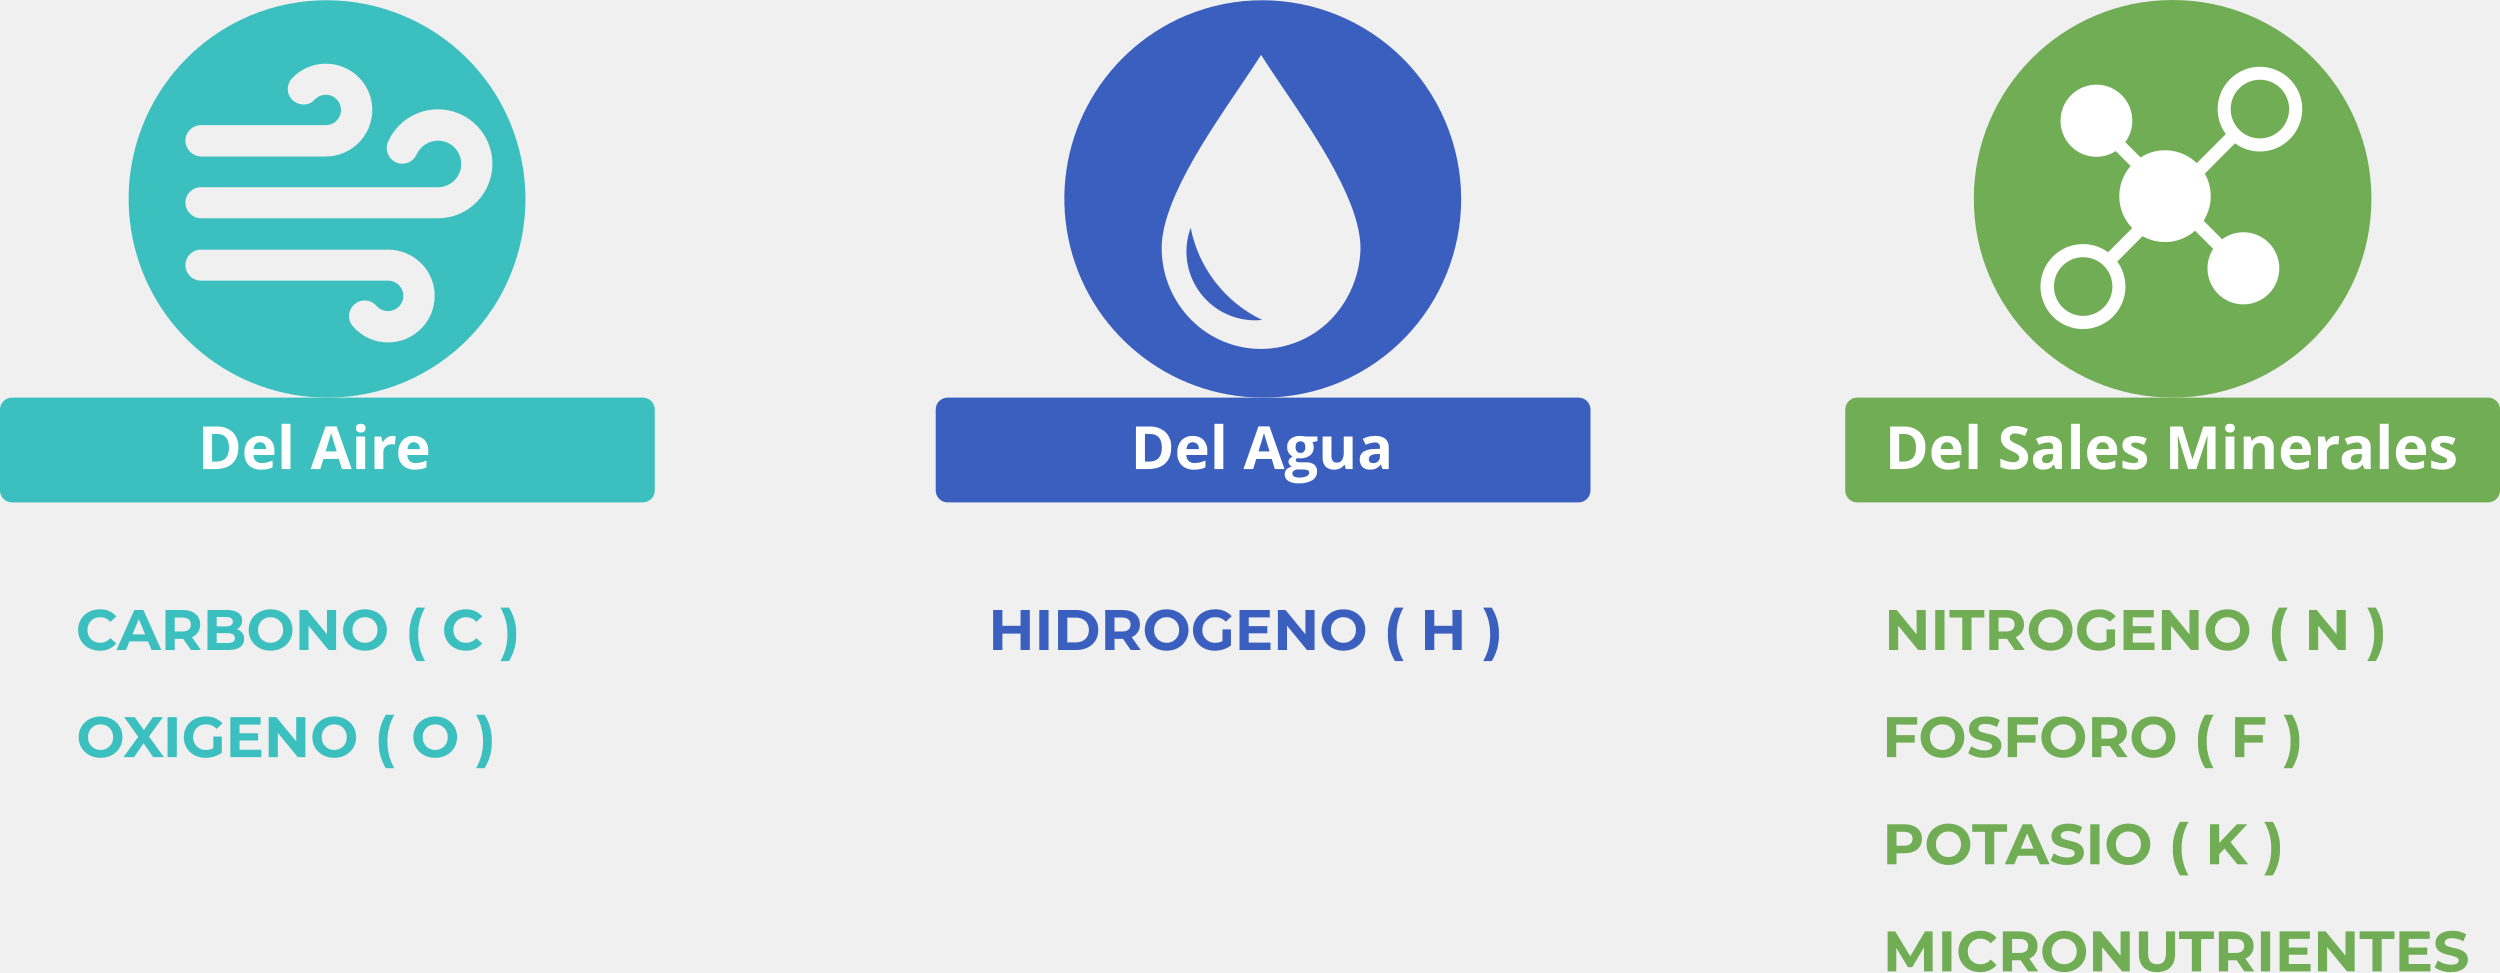
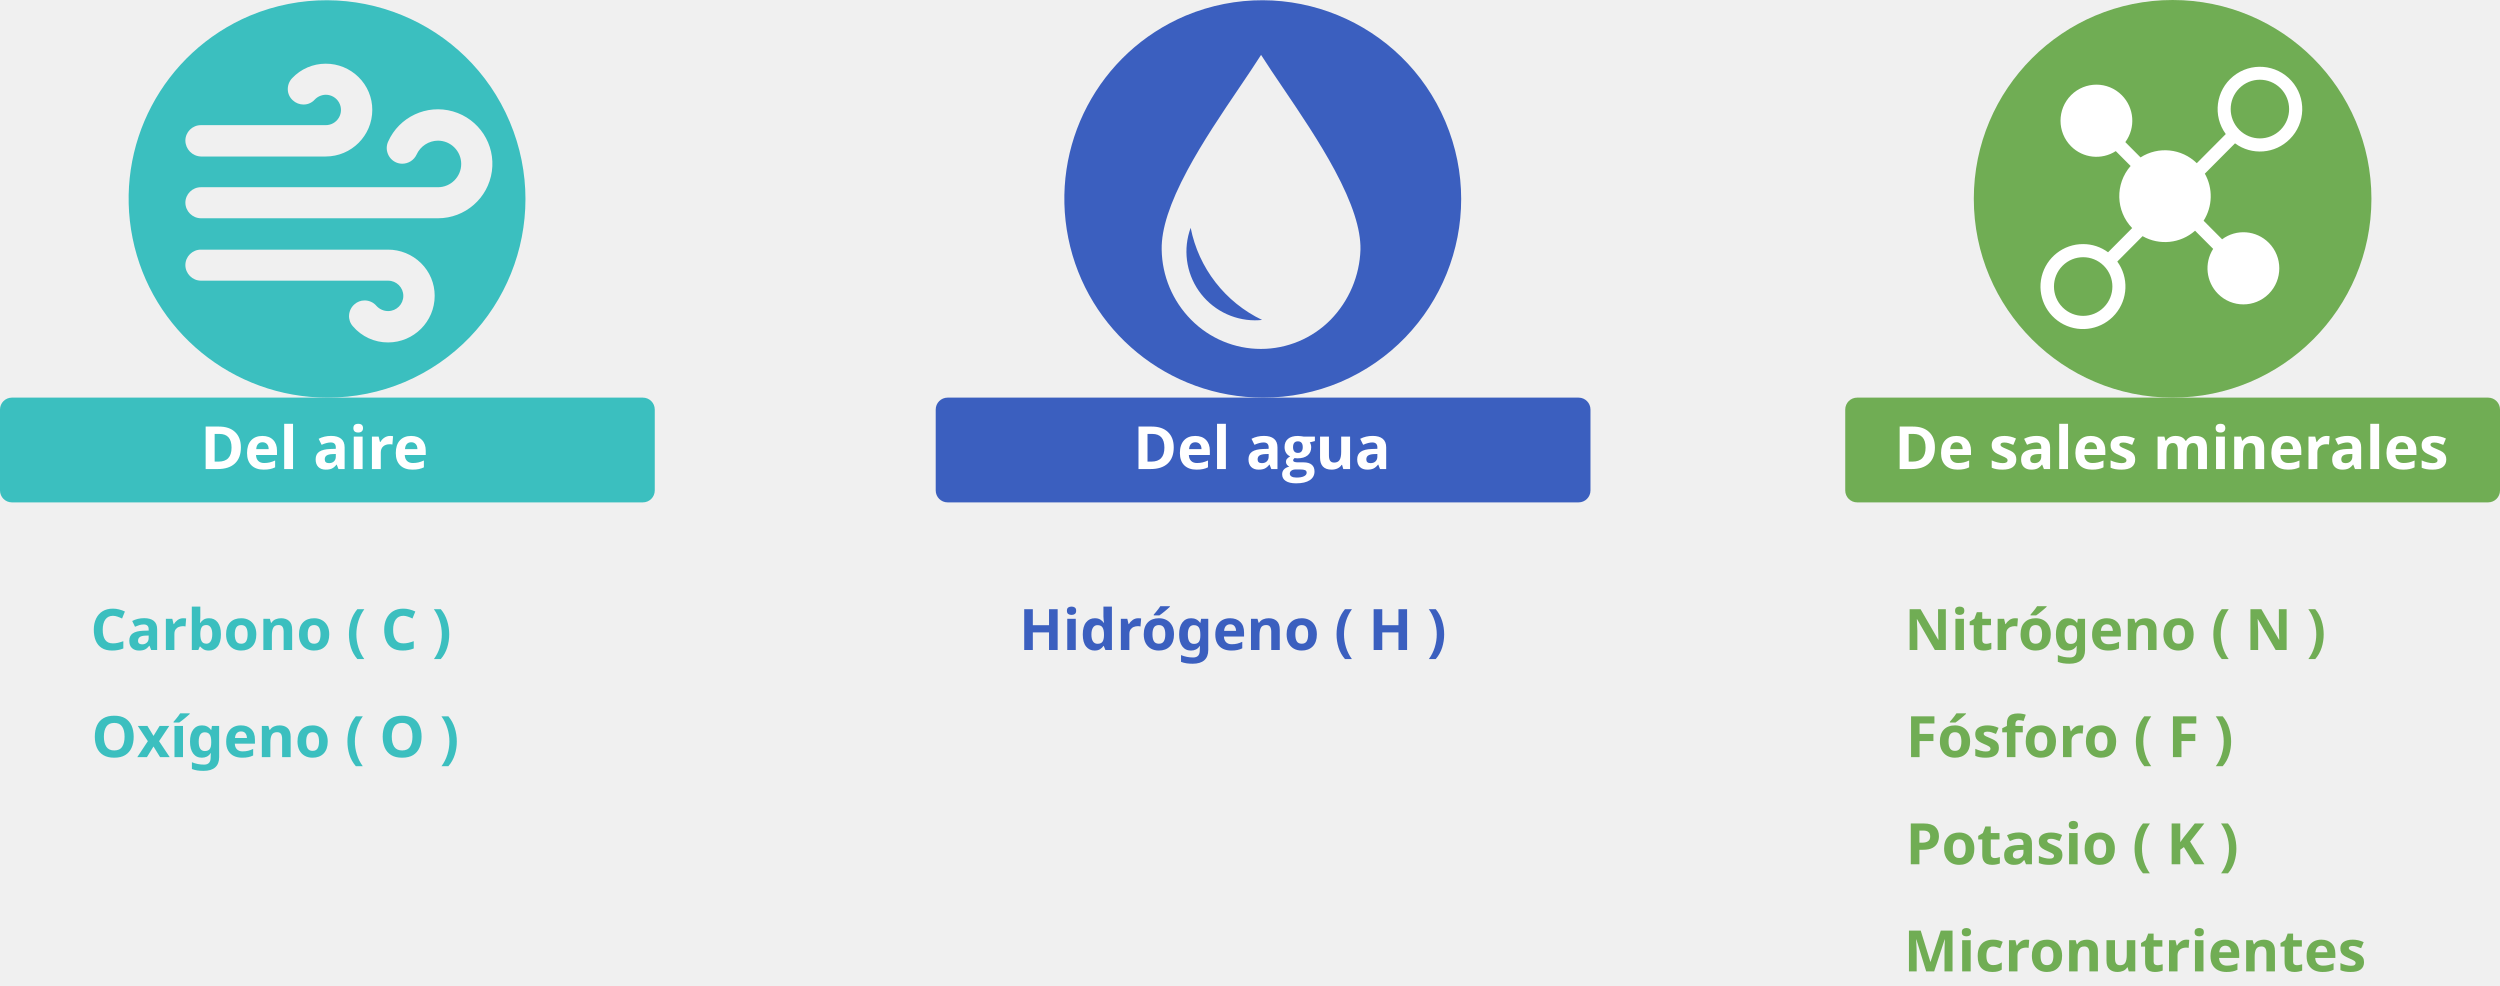
- <svg xmlns="http://www.w3.org/2000/svg" width="1050" height="408.289" viewBox="0 0 1050 408.289">
-   <g id="Grupo_8807" data-name="Grupo 8807" transform="translate(-430 -1017.999)">
+ <svg xmlns="http://www.w3.org/2000/svg" width="1050" height="414.001" viewBox="0 0 1050 414.001">
+   <g id="Grupo_8792" data-name="Grupo 8792" transform="translate(-430 -1017.999)">
    <path id="Sustracción_4" data-name="Sustracción 4" d="M83.5,167A83.522,83.522,0,0,1,51,6.561a83.522,83.522,0,0,1,65,153.877A82.976,82.976,0,0,1,83.5,167ZM99.13,126.182a6.33,6.33,0,0,0-4.241,1.617,6.577,6.577,0,0,0-2.281,4.556,6.3,6.3,0,0,0,1.6,4.68,19.288,19.288,0,0,0,14.8,6.789,19.579,19.579,0,0,0,19.557-19.558,19.154,19.154,0,0,0-5.772-13.784,19.739,19.739,0,0,0-13.92-5.636h-78.5a6.526,6.526,0,0,0-6.518,6.519,6.605,6.605,0,0,0,6.518,6.518h78.638a6.383,6.383,0,0,1,0,12.766,6.59,6.59,0,0,1-4.891-2.171A6.537,6.537,0,0,0,99.13,126.182ZM30.376,78.632a6.526,6.526,0,0,0-6.518,6.519,6.608,6.608,0,0,0,6.518,6.524h99.553a22.886,22.886,0,1,0-20.915-32.192,6.464,6.464,0,0,0-.153,5.009,6.554,6.554,0,0,0,3.413,3.684,6.36,6.36,0,0,0,2.668.581,6.637,6.637,0,0,0,6.024-3.838,9.957,9.957,0,0,1,8.963-5.844,9.779,9.779,0,0,1,0,19.558Zm0-26.072a6.523,6.523,0,0,0-6.518,6.515,6.761,6.761,0,0,0,6.518,6.656H82.8A19.58,19.58,0,0,0,102.36,46.173,19.211,19.211,0,0,0,96.6,32.387,19.538,19.538,0,0,0,82.8,26.75a19.339,19.339,0,0,0-14.125,6.11,6.635,6.635,0,0,0-1.8,4.8A6.248,6.248,0,0,0,68.948,42.1a6.566,6.566,0,0,0,4.537,1.8,6.24,6.24,0,0,0,4.7-2.068,6.561,6.561,0,0,1,4.62-2.04,6.386,6.386,0,1,1-.139,12.77Z" transform="translate(484 1018)" fill="#3bbfbf" />
    <path id="Sustracción_5" data-name="Sustracción 5" d="M83.5,167A83.522,83.522,0,0,1,51,6.561a83.522,83.522,0,0,1,65,153.877A82.976,82.976,0,0,1,83.5,167ZM82.649,23.055c-2.6,4.106-5.787,8.815-9.163,13.8C66.274,47.507,58.106,59.57,51.705,71.5c-7.426,13.838-10.958,24.732-10.8,33.3A42.8,42.8,0,0,0,53.3,134.319a41.141,41.141,0,0,0,58.541,0,44.228,44.228,0,0,0,12.555-29.513c.156-8.573-3.377-19.467-10.8-33.306-6.4-11.932-14.568-23.994-21.773-34.636C88.438,31.873,85.254,27.17,82.649,23.055Zm-2.617,111.48A28.887,28.887,0,0,1,53.08,95.674a54.652,54.652,0,0,0,30,38.7A29.606,29.606,0,0,1,80.032,134.535Z" transform="translate(876.999 1018)" fill="#3b5fbf" />
    <rect id="Rectángulo_2049" data-name="Rectángulo 2049" width="275" height="44" rx="5" transform="translate(430 1185)" fill="#3bbfbf" />
-     <path id="Trazado_17101" data-name="Trazado 17101" d="M-31.9-9.094q0,4.407-2.509,6.75T-41.65,0H-46.7V-17.847h5.6a9.435,9.435,0,0,1,6.787,2.307A8.486,8.486,0,0,1-31.9-9.094Zm-3.931.1q0-5.75-5.078-5.75H-42.92V-3.125H-41.3Q-35.828-3.125-35.828-9Zm12.988-2.258a2.362,2.362,0,0,0-1.855.751,3.475,3.475,0,0,0-.769,2.13h5.225a3.1,3.1,0,0,0-.72-2.13A2.439,2.439,0,0,0-22.839-11.255Zm.525,11.5a7.044,7.044,0,0,1-5.151-1.819,6.887,6.887,0,0,1-1.855-5.151,7.575,7.575,0,0,1,1.715-5.3A6.107,6.107,0,0,1-22.864-13.9a6.011,6.011,0,0,1,4.5,1.648A6.235,6.235,0,0,1-16.748-7.7V-5.9h-8.8a3.584,3.584,0,0,0,.94,2.478,3.307,3.307,0,0,0,2.466.891,10.236,10.236,0,0,0,2.332-.256A11.666,11.666,0,0,0-17.517-3.6V-.72A8.742,8.742,0,0,1-19.6.006,13.161,13.161,0,0,1-22.314.244ZM-10,0h-3.723V-18.994H-10ZM11.621,0,10.327-4.248H3.821L2.527,0H-1.55l6.3-17.92H9.375L15.7,0Zm-2.2-7.422Q7.629-13.2,7.4-13.953t-.323-1.2q-.4,1.563-2.307,7.727Zm8.069-9.753q0-1.819,2.026-1.819t2.026,1.819a1.773,1.773,0,0,1-.507,1.349,2.129,2.129,0,0,1-1.52.482Q17.493-15.344,17.493-17.175ZM21.375,0H17.651V-13.647h3.723ZM32.9-13.9a6,6,0,0,1,1.257.11L33.875-10.3a4.265,4.265,0,0,0-1.1-.122A3.948,3.948,0,0,0,30-9.509,3.31,3.31,0,0,0,29-6.946V0H25.281V-13.647H28.1l.549,2.295h.183A5.13,5.13,0,0,1,30.548-13.2,4.229,4.229,0,0,1,32.9-13.9Zm8.887,2.649a2.362,2.362,0,0,0-1.855.751,3.475,3.475,0,0,0-.769,2.13h5.225a3.1,3.1,0,0,0-.72-2.13A2.439,2.439,0,0,0,41.785-11.255ZM42.31.244a7.044,7.044,0,0,1-5.151-1.819A6.887,6.887,0,0,1,35.3-6.726a7.575,7.575,0,0,1,1.715-5.3A6.107,6.107,0,0,1,41.76-13.9a6.011,6.011,0,0,1,4.5,1.648A6.235,6.235,0,0,1,47.876-7.7V-5.9h-8.8a3.584,3.584,0,0,0,.94,2.478,3.307,3.307,0,0,0,2.466.891,10.236,10.236,0,0,0,2.332-.256A11.666,11.666,0,0,0,47.107-3.6V-.72A8.742,8.742,0,0,1,45.02.006,13.161,13.161,0,0,1,42.31.244Z" transform="translate(562 1215)" fill="#fff" />
+     <text id="Del_aire" data-name="Del aire" transform="translate(562 1215)" fill="#fff" font-size="25" font-family="OpenSans-Bold, Open Sans" font-weight="700">
+       <tspan x="-47.876" y="0">Del aire</tspan>
+     </text>
    <rect id="Rectángulo_2050" data-name="Rectángulo 2050" width="275" height="44" rx="5" transform="translate(823 1185)" fill="#3b5fbf" />
-     <path id="Trazado_17100" data-name="Trazado 17100" d="M-38.1-9.094q0,4.407-2.509,6.75T-47.852,0h-5.054V-17.847h5.6a9.435,9.435,0,0,1,6.787,2.307A8.486,8.486,0,0,1-38.1-9.094Zm-3.931.1q0-5.75-5.078-5.75h-2.014V-3.125H-47.5Q-42.029-3.125-42.029-9Zm12.988-2.258A2.362,2.362,0,0,0-30.9-10.5a3.475,3.475,0,0,0-.769,2.13h5.225a3.1,3.1,0,0,0-.72-2.13A2.439,2.439,0,0,0-29.041-11.255Zm.525,11.5a7.044,7.044,0,0,1-5.151-1.819,6.887,6.887,0,0,1-1.855-5.151,7.575,7.575,0,0,1,1.715-5.3A6.107,6.107,0,0,1-29.065-13.9a6.011,6.011,0,0,1,4.5,1.648A6.235,6.235,0,0,1-22.949-7.7V-5.9h-8.8a3.584,3.584,0,0,0,.94,2.478,3.307,3.307,0,0,0,2.466.891,10.236,10.236,0,0,0,2.332-.256A11.666,11.666,0,0,0-23.718-3.6V-.72a8.742,8.742,0,0,1-2.087.726A13.161,13.161,0,0,1-28.516.244ZM-16.2,0h-3.723V-18.994H-16.2ZM5.42,0,4.126-4.248H-2.38L-3.674,0H-7.751l6.3-17.92H3.174L9.5,0Zm-2.2-7.422Q1.428-13.2,1.2-13.953t-.323-1.2q-.4,1.563-2.307,7.727Zm20.1-6.226v1.892l-2.136.549a3.724,3.724,0,0,1,.586,2.051,4.14,4.14,0,0,1-1.532,3.424A6.635,6.635,0,0,1,15.991-4.5l-.671-.037L14.771-4.6a1.238,1.238,0,0,0-.574.977q0,.806,2.051.806h2.319a5.291,5.291,0,0,1,3.424.964A3.447,3.447,0,0,1,23.169.977a4.2,4.2,0,0,1-2,3.711,10.394,10.394,0,0,1-5.731,1.318,7.934,7.934,0,0,1-4.364-.995A3.159,3.159,0,0,1,9.57,2.222,2.92,2.92,0,0,1,10.339.159,4.367,4.367,0,0,1,12.6-1.025a2.492,2.492,0,0,1-1-.8A1.9,1.9,0,0,1,11.169-3a1.909,1.909,0,0,1,.452-1.3,5.222,5.222,0,0,1,1.306-1.019,3.663,3.663,0,0,1-1.7-1.489A4.532,4.532,0,0,1,10.6-9.229a4.262,4.262,0,0,1,1.453-3.455A6.281,6.281,0,0,1,16.2-13.9a10.623,10.623,0,0,1,1.361.1q.787.1,1.007.153ZM12.793,1.929a1.349,1.349,0,0,0,.739,1.208,4.064,4.064,0,0,0,2.069.439,7.329,7.329,0,0,0,3.137-.549,1.674,1.674,0,0,0,1.135-1.5A1.063,1.063,0,0,0,19.2.464,5.5,5.5,0,0,0,17.126.171H15.2a2.921,2.921,0,0,0-1.715.482A1.487,1.487,0,0,0,12.793,1.929ZM14.148-9.18a2.779,2.779,0,0,0,.507,1.758,1.84,1.84,0,0,0,1.544.647,1.8,1.8,0,0,0,1.538-.647,2.853,2.853,0,0,0,.488-1.758q0-2.466-2.026-2.466Q14.148-11.646,14.148-9.18ZM35.242,0l-.5-1.746h-.2a3.928,3.928,0,0,1-1.7,1.471,5.793,5.793,0,0,1-2.5.519,4.765,4.765,0,0,1-3.625-1.288,5.182,5.182,0,0,1-1.221-3.7v-8.9h3.723v7.971a3.829,3.829,0,0,0,.525,2.216,1.91,1.91,0,0,0,1.672.739,2.514,2.514,0,0,0,2.258-1.044,6.473,6.473,0,0,0,.7-3.461v-6.421H38.1V0Zm15.43,0-.72-1.855h-.1A5.5,5.5,0,0,1,47.919-.214a6.253,6.253,0,0,1-2.594.458A4.2,4.2,0,0,1,42.23-.879a4.313,4.313,0,0,1-1.129-3.2,3.6,3.6,0,0,1,1.52-3.2A8.806,8.806,0,0,1,47.2-8.423L49.573-8.5v-.6a1.856,1.856,0,0,0-2.124-2.075,9.679,9.679,0,0,0-3.845.989L42.371-12.7A11.1,11.1,0,0,1,47.6-13.928a6.508,6.508,0,0,1,4.211,1.2,4.421,4.421,0,0,1,1.465,3.638V0Zm-1.1-6.323-1.44.049a4.613,4.613,0,0,0-2.417.586,1.84,1.84,0,0,0-.793,1.636q0,1.575,1.807,1.575A2.861,2.861,0,0,0,48.8-3.223,2.615,2.615,0,0,0,49.573-5.2Z" transform="translate(960 1215)" fill="#fff" />
+     <text id="Del_agua" data-name="Del agua" transform="translate(960 1215)" fill="#fff" font-size="25" font-family="OpenSans-Bold, Open Sans" font-weight="700">
+       <tspan x="-54.077" y="0">Del agua</tspan>
+     </text>
    <path id="Sustracción_6" data-name="Sustracción 6" d="M83.5,0A83.5,83.5,0,1,1,0,83.5,83.5,83.5,0,0,1,83.5,0Z" transform="translate(1258.999 1018)" fill="#70ad54" />
    <rect id="Rectángulo_2051" data-name="Rectángulo 2051" width="275" height="44" rx="5" transform="translate(1205 1185)" fill="#70ad54" />
-     <path id="Trazado_17099" data-name="Trazado 17099" d="M-103.333-9.094q0,4.407-2.509,6.75T-113.086,0h-5.054V-17.847h5.6a9.435,9.435,0,0,1,6.787,2.307A8.486,8.486,0,0,1-103.333-9.094Zm-3.931.1q0-5.75-5.078-5.75h-2.014V-3.125h1.624Q-107.263-3.125-107.263-9Zm12.988-2.258a2.362,2.362,0,0,0-1.855.751,3.475,3.475,0,0,0-.769,2.13h5.225a3.1,3.1,0,0,0-.72-2.13A2.439,2.439,0,0,0-94.275-11.255Zm.525,11.5A7.044,7.044,0,0,1-98.9-1.575a6.887,6.887,0,0,1-1.855-5.151,7.575,7.575,0,0,1,1.715-5.3A6.107,6.107,0,0,1-94.3-13.9a6.011,6.011,0,0,1,4.5,1.648A6.235,6.235,0,0,1-88.184-7.7V-5.9h-8.8a3.584,3.584,0,0,0,.94,2.478,3.307,3.307,0,0,0,2.466.891,10.236,10.236,0,0,0,2.332-.256A11.666,11.666,0,0,0-88.953-3.6V-.72A8.742,8.742,0,0,1-91.04.006,13.161,13.161,0,0,1-93.75.244ZM-81.433,0h-3.723V-18.994h3.723Zm21.228-4.956a4.613,4.613,0,0,1-1.74,3.809A7.556,7.556,0,0,1-66.785.244,11.367,11.367,0,0,1-71.838-.83V-4.346A20.826,20.826,0,0,0-68.781-3.21a9.048,9.048,0,0,0,2.289.33,3.254,3.254,0,0,0,1.91-.476,1.628,1.628,0,0,0,.665-1.416,1.563,1.563,0,0,0-.293-.934,3.278,3.278,0,0,0-.861-.787A22.134,22.134,0,0,0-67.383-7.7,10.964,10.964,0,0,1-69.836-9.18a5.545,5.545,0,0,1-1.306-1.648,4.7,4.7,0,0,1-.488-2.2,4.612,4.612,0,0,1,1.605-3.723A6.67,6.67,0,0,1-65.588-18.1a10.478,10.478,0,0,1,2.655.33,18.25,18.25,0,0,1,2.643.928L-61.511-13.9a17.86,17.86,0,0,0-2.362-.818,7.6,7.6,0,0,0-1.837-.232,2.433,2.433,0,0,0-1.648.5,1.651,1.651,0,0,0-.574,1.306,1.616,1.616,0,0,0,.232.873,2.55,2.55,0,0,0,.739.72,22.835,22.835,0,0,0,2.4,1.251,9.544,9.544,0,0,1,3.43,2.4A4.681,4.681,0,0,1-60.205-4.956ZM-48.6,0l-.72-1.855h-.1A5.5,5.5,0,0,1-51.349-.214a6.253,6.253,0,0,1-2.594.458A4.2,4.2,0,0,1-57.037-.879a4.313,4.313,0,0,1-1.129-3.2,3.6,3.6,0,0,1,1.52-3.2,8.806,8.806,0,0,1,4.584-1.141l2.368-.073v-.6a1.856,1.856,0,0,0-2.124-2.075,9.679,9.679,0,0,0-3.845.989L-56.9-12.7a11.1,11.1,0,0,1,5.225-1.233,6.508,6.508,0,0,1,4.211,1.2A4.421,4.421,0,0,1-46-9.094V0Zm-1.1-6.323-1.44.049a4.613,4.613,0,0,0-2.417.586,1.84,1.84,0,0,0-.793,1.636q0,1.575,1.807,1.575a2.861,2.861,0,0,0,2.069-.745A2.615,2.615,0,0,0-49.695-5.2ZM-38.44,0h-3.723V-18.994h3.723Zm9.558-11.255a2.362,2.362,0,0,0-1.855.751,3.475,3.475,0,0,0-.769,2.13h5.225A3.1,3.1,0,0,0-27-10.5,2.439,2.439,0,0,0-28.882-11.255Zm.525,11.5a7.044,7.044,0,0,1-5.151-1.819,6.887,6.887,0,0,1-1.855-5.151,7.575,7.575,0,0,1,1.715-5.3A6.107,6.107,0,0,1-28.906-13.9a6.011,6.011,0,0,1,4.5,1.648A6.235,6.235,0,0,1-22.791-7.7V-5.9h-8.8a3.584,3.584,0,0,0,.94,2.478,3.307,3.307,0,0,0,2.466.891,10.236,10.236,0,0,0,2.332-.256A11.666,11.666,0,0,0-23.56-3.6V-.72a8.742,8.742,0,0,1-2.087.726A13.161,13.161,0,0,1-28.357.244Zm18.115-4.3A3.757,3.757,0,0,1-11.7-.854a7.208,7.208,0,0,1-4.364,1.1A13.707,13.707,0,0,1-18.6.043a9.6,9.6,0,0,1-1.965-.592V-3.625a12.979,12.979,0,0,0,2.338.818,9.466,9.466,0,0,0,2.289.33q2.026,0,2.026-1.172a.978.978,0,0,0-.269-.714,3.894,3.894,0,0,0-.928-.623q-.659-.348-1.758-.812a11.042,11.042,0,0,1-2.313-1.221,3.436,3.436,0,0,1-1.074-1.288,4.251,4.251,0,0,1-.336-1.788,3.242,3.242,0,0,1,1.41-2.814,6.868,6.868,0,0,1,4-.995,11.348,11.348,0,0,1,4.8,1.074l-1.123,2.686q-1.025-.439-1.917-.72a6.018,6.018,0,0,0-1.819-.281q-1.648,0-1.648.891a1.048,1.048,0,0,0,.531.867A14.441,14.441,0,0,0-14.038-8.3a10.8,10.8,0,0,1,2.344,1.208A3.574,3.574,0,0,1-10.6-5.8,3.976,3.976,0,0,1-10.242-4.053ZM7.007,0,2.71-14H2.6q.232,4.272.232,5.7V0H-.549V-17.847H4.6L8.826-4.2H8.9l4.48-13.647H18.53V0H15V-8.447q0-.6.018-1.379t.165-4.15h-.11L10.474,0ZM22.571-17.175q0-1.819,2.026-1.819t2.026,1.819a1.773,1.773,0,0,1-.507,1.349,2.129,2.129,0,0,1-1.52.482Q22.571-15.344,22.571-17.175ZM26.453,0H22.729V-13.647h3.723Zm16.5,0H39.233V-7.971a3.829,3.829,0,0,0-.525-2.216,1.91,1.91,0,0,0-1.672-.739,2.514,2.514,0,0,0-2.258,1.044,6.473,6.473,0,0,0-.7,3.461V0H30.359V-13.647H33.2l.5,1.746h.208a3.935,3.935,0,0,1,1.715-1.5A5.84,5.84,0,0,1,38.11-13.9a4.773,4.773,0,0,1,3.613,1.288A5.168,5.168,0,0,1,42.957-8.9Zm9.485-11.255a2.362,2.362,0,0,0-1.855.751,3.475,3.475,0,0,0-.769,2.13h5.225a3.1,3.1,0,0,0-.72-2.13A2.439,2.439,0,0,0,52.441-11.255Zm.525,11.5a7.044,7.044,0,0,1-5.151-1.819,6.887,6.887,0,0,1-1.855-5.151,7.575,7.575,0,0,1,1.715-5.3A6.107,6.107,0,0,1,52.417-13.9a6.011,6.011,0,0,1,4.5,1.648A6.235,6.235,0,0,1,58.533-7.7V-5.9h-8.8a3.584,3.584,0,0,0,.94,2.478,3.307,3.307,0,0,0,2.466.891,10.236,10.236,0,0,0,2.332-.256A11.666,11.666,0,0,0,57.764-3.6V-.72a8.742,8.742,0,0,1-2.087.726A13.161,13.161,0,0,1,52.966.244ZM69.177-13.9a6,6,0,0,1,1.257.11L70.154-10.3a4.265,4.265,0,0,0-1.1-.122,3.948,3.948,0,0,0-2.777.916,3.31,3.31,0,0,0-.995,2.563V0H61.56V-13.647h2.82l.549,2.295h.183A5.13,5.13,0,0,1,66.827-13.2,4.229,4.229,0,0,1,69.177-13.9ZM81.079,0l-.72-1.855h-.1A5.5,5.5,0,0,1,78.326-.214a6.253,6.253,0,0,1-2.594.458A4.2,4.2,0,0,1,72.638-.879a4.313,4.313,0,0,1-1.129-3.2,3.6,3.6,0,0,1,1.52-3.2,8.806,8.806,0,0,1,4.584-1.141L79.98-8.5v-.6a1.856,1.856,0,0,0-2.124-2.075,9.679,9.679,0,0,0-3.845.989L72.778-12.7A11.1,11.1,0,0,1,78-13.928a6.508,6.508,0,0,1,4.211,1.2,4.421,4.421,0,0,1,1.465,3.638V0Zm-1.1-6.323-1.44.049a4.613,4.613,0,0,0-2.417.586,1.84,1.84,0,0,0-.793,1.636q0,1.575,1.807,1.575a2.861,2.861,0,0,0,2.069-.745A2.615,2.615,0,0,0,79.98-5.2ZM91.235,0H87.512V-18.994h3.723Zm9.558-11.255a2.362,2.362,0,0,0-1.855.751,3.475,3.475,0,0,0-.769,2.13h5.225a3.1,3.1,0,0,0-.72-2.13A2.439,2.439,0,0,0,100.793-11.255Zm.525,11.5a7.044,7.044,0,0,1-5.151-1.819,6.887,6.887,0,0,1-1.855-5.151,7.575,7.575,0,0,1,1.715-5.3,6.107,6.107,0,0,1,4.742-1.874,6.011,6.011,0,0,1,4.5,1.648A6.235,6.235,0,0,1,106.885-7.7V-5.9h-8.8a3.584,3.584,0,0,0,.94,2.478,3.307,3.307,0,0,0,2.466.891,10.236,10.236,0,0,0,2.332-.256,11.666,11.666,0,0,0,2.295-.818V-.72a8.742,8.742,0,0,1-2.087.726A13.161,13.161,0,0,1,101.318.244Zm18.115-4.3a3.757,3.757,0,0,1-1.459,3.2,7.208,7.208,0,0,1-4.364,1.1,13.707,13.707,0,0,1-2.539-.2,9.6,9.6,0,0,1-1.965-.592V-3.625a12.979,12.979,0,0,0,2.338.818,9.466,9.466,0,0,0,2.289.33q2.026,0,2.026-1.172a.978.978,0,0,0-.269-.714,3.894,3.894,0,0,0-.928-.623q-.659-.348-1.758-.812a11.042,11.042,0,0,1-2.313-1.221,3.436,3.436,0,0,1-1.074-1.288,4.251,4.251,0,0,1-.336-1.788,3.242,3.242,0,0,1,1.41-2.814,6.868,6.868,0,0,1,4-.995,11.348,11.348,0,0,1,4.8,1.074l-1.123,2.686q-1.025-.439-1.917-.72a6.018,6.018,0,0,0-1.819-.281q-1.648,0-1.648.891a1.048,1.048,0,0,0,.531.867A14.441,14.441,0,0,0,115.637-8.3a10.8,10.8,0,0,1,2.344,1.208,3.574,3.574,0,0,1,1.1,1.294A3.976,3.976,0,0,1,119.434-4.053Z" transform="translate(1342 1215)" fill="#fff" />
-     <path id="Trazado_17093" data-name="Trazado 17093" d="M-90.1.288a8.632,8.632,0,0,0,6.936-3l-2.5-2.3A5.354,5.354,0,0,1-89.88-3.024,5.154,5.154,0,0,1-95.256-8.4a5.154,5.154,0,0,1,5.376-5.376,5.405,5.405,0,0,1,4.224,1.968l2.5-2.3a8.673,8.673,0,0,0-6.912-2.976c-5.232,0-9.12,3.624-9.12,8.688S-95.3.288-90.1.288ZM-68.328,0h4.08L-71.76-16.8H-75.6L-83.088,0H-79.1l1.488-3.6h7.8Zm-8.04-6.552,2.664-6.432,2.664,6.432ZM-47.616,0l-3.768-5.4a5.462,5.462,0,0,0,3.456-5.3c0-3.768-2.808-6.1-7.3-6.1H-62.5V0h3.888V-4.68h3.576L-51.792,0Zm-4.248-10.7c0,1.824-1.2,2.928-3.576,2.928h-3.168v-5.856h3.168C-53.064-13.632-51.864-12.552-51.864-10.7ZM-32.52-8.736a4.038,4.038,0,0,0,2.232-3.7c0-2.616-2.16-4.368-6.36-4.368h-8.208V0h8.688c4.416,0,6.72-1.68,6.72-4.584A4.149,4.149,0,0,0-32.52-8.736Zm-4.608-5.136c1.9,0,2.928.648,2.928,1.968s-1.032,1.992-2.928,1.992h-3.864v-3.96Zm.672,10.944h-4.536V-7.08h4.536c2.016,0,3.1.672,3.1,2.088C-33.36-3.552-34.44-2.928-36.456-2.928ZM-18.36.288c5.28,0,9.192-3.672,9.192-8.688s-3.912-8.688-9.192-8.688c-5.3,0-9.192,3.7-9.192,8.688S-23.664.288-18.36.288Zm0-3.312A5.125,5.125,0,0,1-23.616-8.4a5.125,5.125,0,0,1,5.256-5.376A5.125,5.125,0,0,1-13.1-8.4,5.125,5.125,0,0,1-18.36-3.024ZM5.328-16.8V-6.6L-3.024-16.8H-6.24V0H-2.4V-10.2L5.976,0H9.168V-16.8ZM21.288.288c5.28,0,9.192-3.672,9.192-8.688s-3.912-8.688-9.192-8.688c-5.3,0-9.192,3.7-9.192,8.688S15.984.288,21.288.288Zm0-3.312A5.125,5.125,0,0,1,16.032-8.4a5.125,5.125,0,0,1,5.256-5.376A5.125,5.125,0,0,1,26.544-8.4,5.125,5.125,0,0,1,21.288-3.024ZM42.96,4.656h3.576a21.926,21.926,0,0,1-2.9-11.232,21.926,21.926,0,0,1,2.9-11.232H42.96a20.3,20.3,0,0,0-3,11.232A20.413,20.413,0,0,0,42.96,4.656ZM63.6.288a8.632,8.632,0,0,0,6.936-3l-2.5-2.3a5.354,5.354,0,0,1-4.224,1.992A5.154,5.154,0,0,1,58.44-8.4a5.154,5.154,0,0,1,5.376-5.376,5.405,5.405,0,0,1,4.224,1.968l2.5-2.3a8.673,8.673,0,0,0-6.912-2.976c-5.232,0-9.12,3.624-9.12,8.688S58.392.288,63.6.288ZM81.768,4.656A20.025,20.025,0,0,0,84.792-6.576a19.914,19.914,0,0,0-3.024-11.232H78.192A21.717,21.717,0,0,1,81.12-6.576,21.717,21.717,0,0,1,78.192,4.656Z" transform="translate(562 1291)" fill="#3bbfbf" />
-     <path id="Trazado_17092" data-name="Trazado 17092" d="M-84.756.288c5.28,0,9.192-3.672,9.192-8.688s-3.912-8.688-9.192-8.688c-5.3,0-9.192,3.7-9.192,8.688S-90.06.288-84.756.288Zm0-3.312A5.125,5.125,0,0,1-90.012-8.4a5.125,5.125,0,0,1,5.256-5.376A5.125,5.125,0,0,1-79.5-8.4,5.125,5.125,0,0,1-84.756-3.024ZM-58.164,0l-6.264-8.688,5.856-8.112h-4.2l-3.792,5.448L-70.428-16.8h-4.416l5.9,8.256L-75.156,0h4.464l3.984-5.832L-62.652,0Zm1.536,0h3.888V-16.8h-3.888ZM-37.4-3.744a6.172,6.172,0,0,1-3.024.72A5.185,5.185,0,0,1-45.876-8.4a5.172,5.172,0,0,1,5.5-5.376,5.685,5.685,0,0,1,4.344,1.9l2.5-2.3a8.956,8.956,0,0,0-7.032-2.9c-5.352,0-9.24,3.624-9.24,8.688S-45.924.288-40.644.288a11.593,11.593,0,0,0,6.792-2.136V-8.664H-37.4Zm11.016.624V-7.008h7.8v-3.024h-7.8V-13.68h8.832V-16.8h-12.7V0h13.008V-3.12ZM-2.58-16.8V-6.6l-8.352-10.2h-3.216V0h3.84V-10.2L-1.932,0H1.26V-16.8ZM13.38.288c5.28,0,9.192-3.672,9.192-8.688s-3.912-8.688-9.192-8.688c-5.3,0-9.192,3.7-9.192,8.688S8.076.288,13.38.288Zm0-3.312A5.125,5.125,0,0,1,8.124-8.4a5.125,5.125,0,0,1,5.256-5.376A5.125,5.125,0,0,1,18.636-8.4,5.125,5.125,0,0,1,13.38-3.024Zm21.672,7.68h3.576a21.926,21.926,0,0,1-2.9-11.232,21.926,21.926,0,0,1,2.9-11.232H35.052a20.3,20.3,0,0,0-3,11.232A20.413,20.413,0,0,0,35.052,4.656ZM55.788.288c5.28,0,9.192-3.672,9.192-8.688s-3.912-8.688-9.192-8.688c-5.3,0-9.192,3.7-9.192,8.688S50.484.288,55.788.288Zm0-3.312A5.125,5.125,0,0,1,50.532-8.4a5.125,5.125,0,0,1,5.256-5.376A5.125,5.125,0,0,1,61.044-8.4,5.125,5.125,0,0,1,55.788-3.024Zm20.736,7.68A20.025,20.025,0,0,0,79.548-6.576a19.914,19.914,0,0,0-3.024-11.232H72.948A21.717,21.717,0,0,1,75.876-6.576,21.717,21.717,0,0,1,72.948,4.656Z" transform="translate(557 1336)" fill="#3bbfbf" />
-     <path id="Trazado_17094" data-name="Trazado 17094" d="M-101.364-16.8v6.624H-109V-16.8h-3.888V0H-109V-6.888h7.632V0h3.888V-16.8ZM-93.492,0H-89.6V-16.8h-3.888Zm7.872,0h7.632c5.5,0,9.264-3.312,9.264-8.4s-3.768-8.4-9.264-8.4H-85.62Zm3.888-3.192V-13.608h3.552c3.336,0,5.52,1.992,5.52,5.208s-2.184,5.208-5.52,5.208ZM-50.916,0l-3.768-5.4a5.462,5.462,0,0,0,3.456-5.3c0-3.768-2.808-6.1-7.3-6.1H-65.8V0h3.888V-4.68h3.576L-55.092,0Zm-4.248-10.7c0,1.824-1.2,2.928-3.576,2.928h-3.168v-5.856h3.168C-56.364-13.632-55.164-12.552-55.164-10.7ZM-40.02.288c5.28,0,9.192-3.672,9.192-8.688s-3.912-8.688-9.192-8.688c-5.3,0-9.192,3.7-9.192,8.688S-45.324.288-40.02.288Zm0-3.312A5.125,5.125,0,0,1-45.276-8.4a5.125,5.125,0,0,1,5.256-5.376A5.125,5.125,0,0,1-34.764-8.4,5.125,5.125,0,0,1-40.02-3.024Zm23.472-.72a6.172,6.172,0,0,1-3.024.72A5.185,5.185,0,0,1-25.02-8.4a5.172,5.172,0,0,1,5.5-5.376,5.685,5.685,0,0,1,4.344,1.9l2.5-2.3a8.956,8.956,0,0,0-7.032-2.9c-5.352,0-9.24,3.624-9.24,8.688S-25.068.288-19.788.288A11.593,11.593,0,0,0-13-1.848V-8.664h-3.552Zm11.016.624V-7.008h7.8v-3.024h-7.8V-13.68H3.3V-16.8H-9.4V0H3.612V-3.12ZM18.276-16.8V-6.6L9.924-16.8H6.708V0h3.84V-10.2L18.924,0h3.192V-16.8ZM34.236.288c5.28,0,9.192-3.672,9.192-8.688s-3.912-8.688-9.192-8.688c-5.3,0-9.192,3.7-9.192,8.688S28.932.288,34.236.288Zm0-3.312A5.125,5.125,0,0,1,28.98-8.4a5.125,5.125,0,0,1,5.256-5.376A5.125,5.125,0,0,1,39.492-8.4,5.125,5.125,0,0,1,34.236-3.024Zm21.672,7.68h3.576a21.926,21.926,0,0,1-2.9-11.232,21.926,21.926,0,0,1,2.9-11.232H55.908a20.3,20.3,0,0,0-3,11.232A20.413,20.413,0,0,0,55.908,4.656ZM80.028-16.8v6.624H72.4V-16.8H68.508V0H72.4V-6.888h7.632V0h3.888V-16.8ZM96.516,4.656A20.025,20.025,0,0,0,99.54-6.576a19.914,19.914,0,0,0-3.024-11.232H92.94A21.717,21.717,0,0,1,95.868-6.576,21.717,21.717,0,0,1,92.94,4.656Z" transform="translate(960 1291)" fill="#3b5fbf" />
-     <path id="Trazado_17098" data-name="Trazado 17098" d="M-92.028-16.8V-6.6l-8.352-10.2H-103.6V0h3.84V-10.2L-91.38,0h3.192V-16.8ZM-84.2,0h3.888V-16.8H-84.2Zm11.352,0h3.888V-13.632h5.376V-16.8h-14.64v3.168h5.376ZM-46.62,0l-3.768-5.4a5.462,5.462,0,0,0,3.456-5.3c0-3.768-2.808-6.1-7.3-6.1H-61.5V0h3.888V-4.68h3.576L-50.8,0Zm-4.248-10.7c0,1.824-1.2,2.928-3.576,2.928h-3.168v-5.856h3.168C-52.068-13.632-50.868-12.552-50.868-10.7ZM-35.724.288c5.28,0,9.192-3.672,9.192-8.688s-3.912-8.688-9.192-8.688c-5.3,0-9.192,3.7-9.192,8.688S-41.028.288-35.724.288Zm0-3.312A5.125,5.125,0,0,1-40.98-8.4a5.125,5.125,0,0,1,5.256-5.376A5.125,5.125,0,0,1-30.468-8.4,5.125,5.125,0,0,1-35.724-3.024Zm23.472-.72a6.172,6.172,0,0,1-3.024.72A5.185,5.185,0,0,1-20.724-8.4a5.172,5.172,0,0,1,5.5-5.376,5.685,5.685,0,0,1,4.344,1.9l2.5-2.3a8.956,8.956,0,0,0-7.032-2.9c-5.352,0-9.24,3.624-9.24,8.688S-20.772.288-15.492.288A11.593,11.593,0,0,0-8.7-1.848V-8.664h-3.552Zm11.016.624V-7.008h7.8v-3.024h-7.8V-13.68H7.6V-16.8H-5.1V0H7.908V-3.12ZM22.572-16.8V-6.6L14.22-16.8H11V0h3.84V-10.2L23.22,0h3.192V-16.8ZM38.532.288c5.28,0,9.192-3.672,9.192-8.688s-3.912-8.688-9.192-8.688c-5.3,0-9.192,3.7-9.192,8.688S33.228.288,38.532.288Zm0-3.312A5.125,5.125,0,0,1,33.276-8.4a5.125,5.125,0,0,1,5.256-5.376A5.125,5.125,0,0,1,43.788-8.4,5.125,5.125,0,0,1,38.532-3.024ZM60.2,4.656H63.78a21.926,21.926,0,0,1-2.9-11.232,21.926,21.926,0,0,1,2.9-11.232H60.2a20.3,20.3,0,0,0-3,11.232A20.413,20.413,0,0,0,60.2,4.656ZM84.372-16.8V-6.6L76.02-16.8H72.8V0h3.84V-10.2L85.02,0h3.192V-16.8Zm16.44,21.456a20.025,20.025,0,0,0,3.024-11.232,19.914,19.914,0,0,0-3.024-11.232H97.236a21.717,21.717,0,0,1,2.928,11.232A21.717,21.717,0,0,1,97.236,4.656Z" transform="translate(1327 1291)" fill="#70ad54" />
-     <path id="Trazado_17097" data-name="Trazado 17097" d="M-73.776-13.68V-16.8h-12.7V0h3.888V-6.12h7.776V-9.24h-7.776v-4.44ZM-63.168.288c5.28,0,9.192-3.672,9.192-8.688s-3.912-8.688-9.192-8.688c-5.3,0-9.192,3.7-9.192,8.688S-68.472.288-63.168.288Zm0-3.312A5.125,5.125,0,0,1-68.424-8.4a5.125,5.125,0,0,1,5.256-5.376A5.125,5.125,0,0,1-57.912-8.4,5.125,5.125,0,0,1-63.168-3.024ZM-45.528.288c4.8,0,7.128-2.4,7.128-5.208,0-6.168-9.768-4.032-9.768-7.128,0-1.056.888-1.92,3.192-1.92a9.488,9.488,0,0,1,4.656,1.32l1.2-2.952a11.269,11.269,0,0,0-5.832-1.488c-4.776,0-7.08,2.376-7.08,5.232,0,6.24,9.768,4.08,9.768,7.224,0,1.032-.936,1.8-3.24,1.8a9.882,9.882,0,0,1-5.544-1.752l-1.32,2.928A11.974,11.974,0,0,0-45.528.288ZM-23.04-13.68V-16.8h-12.7V0h3.888V-6.12h7.776V-9.24h-7.776v-4.44ZM-12.432.288C-7.152.288-3.24-3.384-3.24-8.4s-3.912-8.688-9.192-8.688c-5.3,0-9.192,3.7-9.192,8.688S-17.736.288-12.432.288Zm0-3.312A5.125,5.125,0,0,1-17.688-8.4a5.125,5.125,0,0,1,5.256-5.376A5.125,5.125,0,0,1-7.176-8.4,5.125,5.125,0,0,1-12.432-3.024ZM14.568,0,10.8-5.4a5.462,5.462,0,0,0,3.456-5.3c0-3.768-2.808-6.1-7.3-6.1H-.312V0H3.576V-4.68H7.152L10.392,0ZM10.32-10.7c0,1.824-1.2,2.928-3.576,2.928H3.576v-5.856H6.744C9.12-13.632,10.32-12.552,10.32-10.7ZM25.464.288c5.28,0,9.192-3.672,9.192-8.688s-3.912-8.688-9.192-8.688c-5.3,0-9.192,3.7-9.192,8.688S20.16.288,25.464.288Zm0-3.312A5.125,5.125,0,0,1,20.208-8.4a5.125,5.125,0,0,1,5.256-5.376A5.125,5.125,0,0,1,30.72-8.4,5.125,5.125,0,0,1,25.464-3.024Zm21.672,7.68h3.576a21.926,21.926,0,0,1-2.9-11.232,21.926,21.926,0,0,1,2.9-11.232H47.136a20.3,20.3,0,0,0-3,11.232A20.413,20.413,0,0,0,47.136,4.656Zm25.3-18.336V-16.8h-12.7V0h3.888V-6.12H71.4V-9.24H63.624v-4.44ZM83.688,4.656A20.025,20.025,0,0,0,86.712-6.576a19.914,19.914,0,0,0-3.024-11.232H80.112A21.717,21.717,0,0,1,83.04-6.576,21.717,21.717,0,0,1,80.112,4.656Z" transform="translate(1309 1336)" fill="#70ad54" />
-     <path id="Trazado_17096" data-name="Trazado 17096" d="M-75.084-16.8h-7.272V0h3.888V-4.632h3.384c4.488,0,7.3-2.328,7.3-6.072C-67.788-14.472-70.6-16.8-75.084-16.8Zm-.216,9h-3.168v-5.832H-75.3c2.376,0,3.576,1.08,3.576,2.928C-71.724-8.88-72.924-7.8-75.3-7.8ZM-56.652.288c5.28,0,9.192-3.672,9.192-8.688s-3.912-8.688-9.192-8.688c-5.3,0-9.192,3.7-9.192,8.688S-61.956.288-56.652.288Zm0-3.312A5.125,5.125,0,0,1-61.908-8.4a5.125,5.125,0,0,1,5.256-5.376A5.125,5.125,0,0,1-51.4-8.4,5.125,5.125,0,0,1-56.652-3.024ZM-41.292,0H-37.4V-13.632h5.376V-16.8h-14.64v3.168h5.376Zm23.064,0h4.08L-21.66-16.8H-25.5L-32.988,0H-29l1.488-3.6h7.8Zm-8.04-6.552,2.664-6.432,2.664,6.432ZM-6.876.288c4.8,0,7.128-2.4,7.128-5.208,0-6.168-9.768-4.032-9.768-7.128,0-1.056.888-1.92,3.192-1.92a9.488,9.488,0,0,1,4.656,1.32l1.2-2.952A11.269,11.269,0,0,0-6.3-17.088c-4.776,0-7.08,2.376-7.08,5.232,0,6.24,9.768,4.08,9.768,7.224,0,1.032-.936,1.8-3.24,1.8A9.882,9.882,0,0,1-12.4-4.584l-1.32,2.928A11.974,11.974,0,0,0-6.876.288ZM2.916,0H6.8V-16.8H2.916ZM18.924.288c5.28,0,9.192-3.672,9.192-8.688s-3.912-8.688-9.192-8.688c-5.3,0-9.192,3.7-9.192,8.688S13.62.288,18.924.288Zm0-3.312A5.125,5.125,0,0,1,13.668-8.4a5.125,5.125,0,0,1,5.256-5.376A5.125,5.125,0,0,1,24.18-8.4,5.125,5.125,0,0,1,18.924-3.024ZM40.6,4.656h3.576a21.926,21.926,0,0,1-2.9-11.232,21.926,21.926,0,0,1,2.9-11.232H40.6a20.3,20.3,0,0,0-3,11.232A20.413,20.413,0,0,0,40.6,4.656ZM64.692,0h4.536L61.86-9.312,68.82-16.8H64.5L57.06-8.952V-16.8H53.2V0H57.06V-4.248L59.316-6.6Zm14.88,4.656A20.025,20.025,0,0,0,82.6-6.576a19.914,19.914,0,0,0-3.024-11.232H76A21.717,21.717,0,0,1,78.924-6.576,21.717,21.717,0,0,1,76,4.656Z" transform="translate(1305 1381)" fill="#70ad54" />
-     <path id="Trazado_17095" data-name="Trazado 17095" d="M-102.264,0l-.048-16.8H-105.5L-111.7-6.36l-6.288-10.44H-121.2V0h3.648V-9.864l4.92,8.088h1.752l4.944-8.3L-105.912,0Zm3.984,0h3.888V-16.8H-98.28Zm15.912.288a8.632,8.632,0,0,0,6.936-3l-2.5-2.3a5.354,5.354,0,0,1-4.224,1.992A5.154,5.154,0,0,1-87.528-8.4a5.154,5.154,0,0,1,5.376-5.376,5.405,5.405,0,0,1,4.224,1.968l2.5-2.3a8.673,8.673,0,0,0-6.912-2.976c-5.232,0-9.12,3.624-9.12,8.688S-87.576.288-82.368.288ZM-57.936,0-61.7-5.4a5.462,5.462,0,0,0,3.456-5.3c0-3.768-2.808-6.1-7.3-6.1h-7.272V0h3.888V-4.68h3.576L-62.112,0Zm-4.248-10.7c0,1.824-1.2,2.928-3.576,2.928h-3.168v-5.856h3.168C-63.384-13.632-62.184-12.552-62.184-10.7ZM-47.04.288c5.28,0,9.192-3.672,9.192-8.688s-3.912-8.688-9.192-8.688c-5.3,0-9.192,3.7-9.192,8.688S-52.344.288-47.04.288Zm0-3.312A5.125,5.125,0,0,1-52.3-8.4a5.125,5.125,0,0,1,5.256-5.376A5.125,5.125,0,0,1-41.784-8.4,5.125,5.125,0,0,1-47.04-3.024ZM-23.352-16.8V-6.6L-31.7-16.8H-34.92V0h3.84V-10.2L-22.7,0h3.192V-16.8ZM-8.064.288c4.776,0,7.608-2.736,7.608-7.68V-16.8H-4.3v9.264c0,3.192-1.368,4.512-3.744,4.512-2.352,0-3.744-1.32-3.744-4.512V-16.8h-3.888v9.408C-15.672-2.448-12.84.288-8.064.288ZM6.576,0h3.888V-13.632H15.84V-16.8H1.2v3.168H6.576ZM32.808,0,29.04-5.4A5.462,5.462,0,0,0,32.5-10.7c0-3.768-2.808-6.1-7.3-6.1H17.928V0h3.888V-4.68h3.576L28.632,0ZM28.56-10.7c0,1.824-1.2,2.928-3.576,2.928H21.816v-5.856h3.168C27.36-13.632,28.56-12.552,28.56-10.7ZM35.568,0h3.888V-16.8H35.568ZM47.3-3.12V-7.008h7.8v-3.024H47.3V-13.68h8.832V-16.8H43.44V0H56.448V-3.12ZM71.112-16.8V-6.6L62.76-16.8H59.544V0h3.84V-10.2L71.76,0h3.192V-16.8ZM82.416,0H86.3V-13.632H91.68V-16.8H77.04v3.168h5.376ZM97.632-3.12V-7.008h7.8v-3.024h-7.8V-13.68h8.832V-16.8h-12.7V0h13.008V-3.12ZM115.392.288c4.8,0,7.128-2.4,7.128-5.208,0-6.168-9.768-4.032-9.768-7.128,0-1.056.888-1.92,3.192-1.92a9.488,9.488,0,0,1,4.656,1.32l1.2-2.952a11.269,11.269,0,0,0-5.832-1.488c-4.776,0-7.08,2.376-7.08,5.232,0,6.24,9.768,4.08,9.768,7.224,0,1.032-.936,1.8-3.24,1.8a9.882,9.882,0,0,1-5.544-1.752l-1.32,2.928A11.974,11.974,0,0,0,115.392.288Z" transform="translate(1344 1426)" fill="#70ad54" />
+     <text id="De_sales_minerales" data-name="De sales minerales" transform="translate(1342 1215)" fill="#fff" font-size="25" font-family="OpenSans-Bold, Open Sans" font-weight="700">
+       <tspan x="-116.388" y="0">De sales minerales</tspan>
+     </text>
+     <text id="Carbono_C_" data-name="Carbono ( C )  " transform="translate(556 1291)" fill="#3bbfbf" font-size="24" font-family="Montserrat-Bold, Montserrat" font-weight="700">
+       <tspan x="-87.996" y="0" xml:space="preserve">Carbono ( C )  </tspan>
+     </text>
+     <text id="Oxígeno_O_" data-name="Oxígeno ( O )  " transform="translate(557 1336)" fill="#3bbfbf" font-size="24" font-family="Montserrat-Bold, Montserrat" font-weight="700">
+       <tspan x="-88.572" y="0" xml:space="preserve">Oxígeno ( O )  </tspan>
+     </text>
+     <text id="Hidrógeno_H_" data-name="Hidrógeno ( H )  " transform="translate(960 1291)" fill="#3b5fbf" font-size="24" font-family="Montserrat-Bold, Montserrat" font-weight="700">
+       <tspan x="-101.988" y="0" xml:space="preserve">Hidrógeno ( H )  </tspan>
+     </text>
+     <text id="Nitrógeno_N_" data-name="Nitrógeno ( N )" transform="translate(1322 1291)" fill="#70ad54" font-size="24" font-family="Montserrat-Bold, Montserrat" font-weight="700">
+       <tspan x="-92.112" y="0">Nitrógeno ( N )</tspan>
+     </text>
+     <text id="Fósforo_F_" data-name="Fósforo ( F )" transform="translate(1304 1336)" fill="#70ad54" font-size="24" font-family="Montserrat-Bold, Montserrat" font-weight="700">
+       <tspan x="-73.512" y="0">Fósforo ( F )</tspan>
+     </text>
+     <text id="Potasio_K_" data-name="Potasio ( K )" transform="translate(1305 1381)" fill="#70ad54" font-size="24" font-family="Montserrat-Bold, Montserrat" font-weight="700">
+       <tspan x="-74.628" y="0">Potasio ( K )</tspan>
+     </text>
+     <text id="Micronutrientes" transform="translate(1330 1426)" fill="#70ad54" font-size="24" font-family="Montserrat-Bold, Montserrat" font-weight="700">
+       <tspan x="-100.404" y="0">Micronutrientes</tspan>
+     </text>
    <path id="Trazado_13942" data-name="Trazado 13942" d="M18.8,75.033a17.844,17.844,0,1,0,14.332,7.334L43.754,71.7a19.065,19.065,0,0,0,22.04-2.291l7.6,7.63a15.222,15.222,0,0,0,2.03,18.883,15.041,15.041,0,0,0,21.273.065l.065-.065a15.214,15.214,0,0,0,0-21.429,15.007,15.007,0,0,0-19.61-1.473l-7.766-7.8A19.293,19.293,0,0,0,69.9,45.448l12.676-12.73a17.658,17.658,0,0,0,23.006-1.785,17.772,17.772,0,1,0-26.886-2.11L66.515,41.054A19.09,19.09,0,0,0,42.9,38.625L36.5,32.2a15.21,15.21,0,0,0-1.464-19.692,15.041,15.041,0,0,0-21.273-.065l-.065.065a15.217,15.217,0,0,0,0,21.429,15.025,15.025,0,0,0,18.8,2.04l6.224,6.251a19.284,19.284,0,0,0,.653,26.077L29.257,78.471A17.571,17.571,0,0,0,18.8,75.033ZM84.351,9.613a12.231,12.231,0,0,1,17.3-.052l.052.052a12.358,12.358,0,0,1,0,17.424,12.231,12.231,0,0,1-17.3.052l-.052-.052A12.356,12.356,0,0,1,84.351,9.613ZM27.48,101.576a12.231,12.231,0,0,1-17.3.052l-.052-.052a12.356,12.356,0,0,1,0-17.424,12.231,12.231,0,0,1,17.3-.052l.052.052A12.358,12.358,0,0,1,27.48,101.576Z" transform="translate(1286.131 1045.484)" fill="#fff" />
  </g>
</svg>
